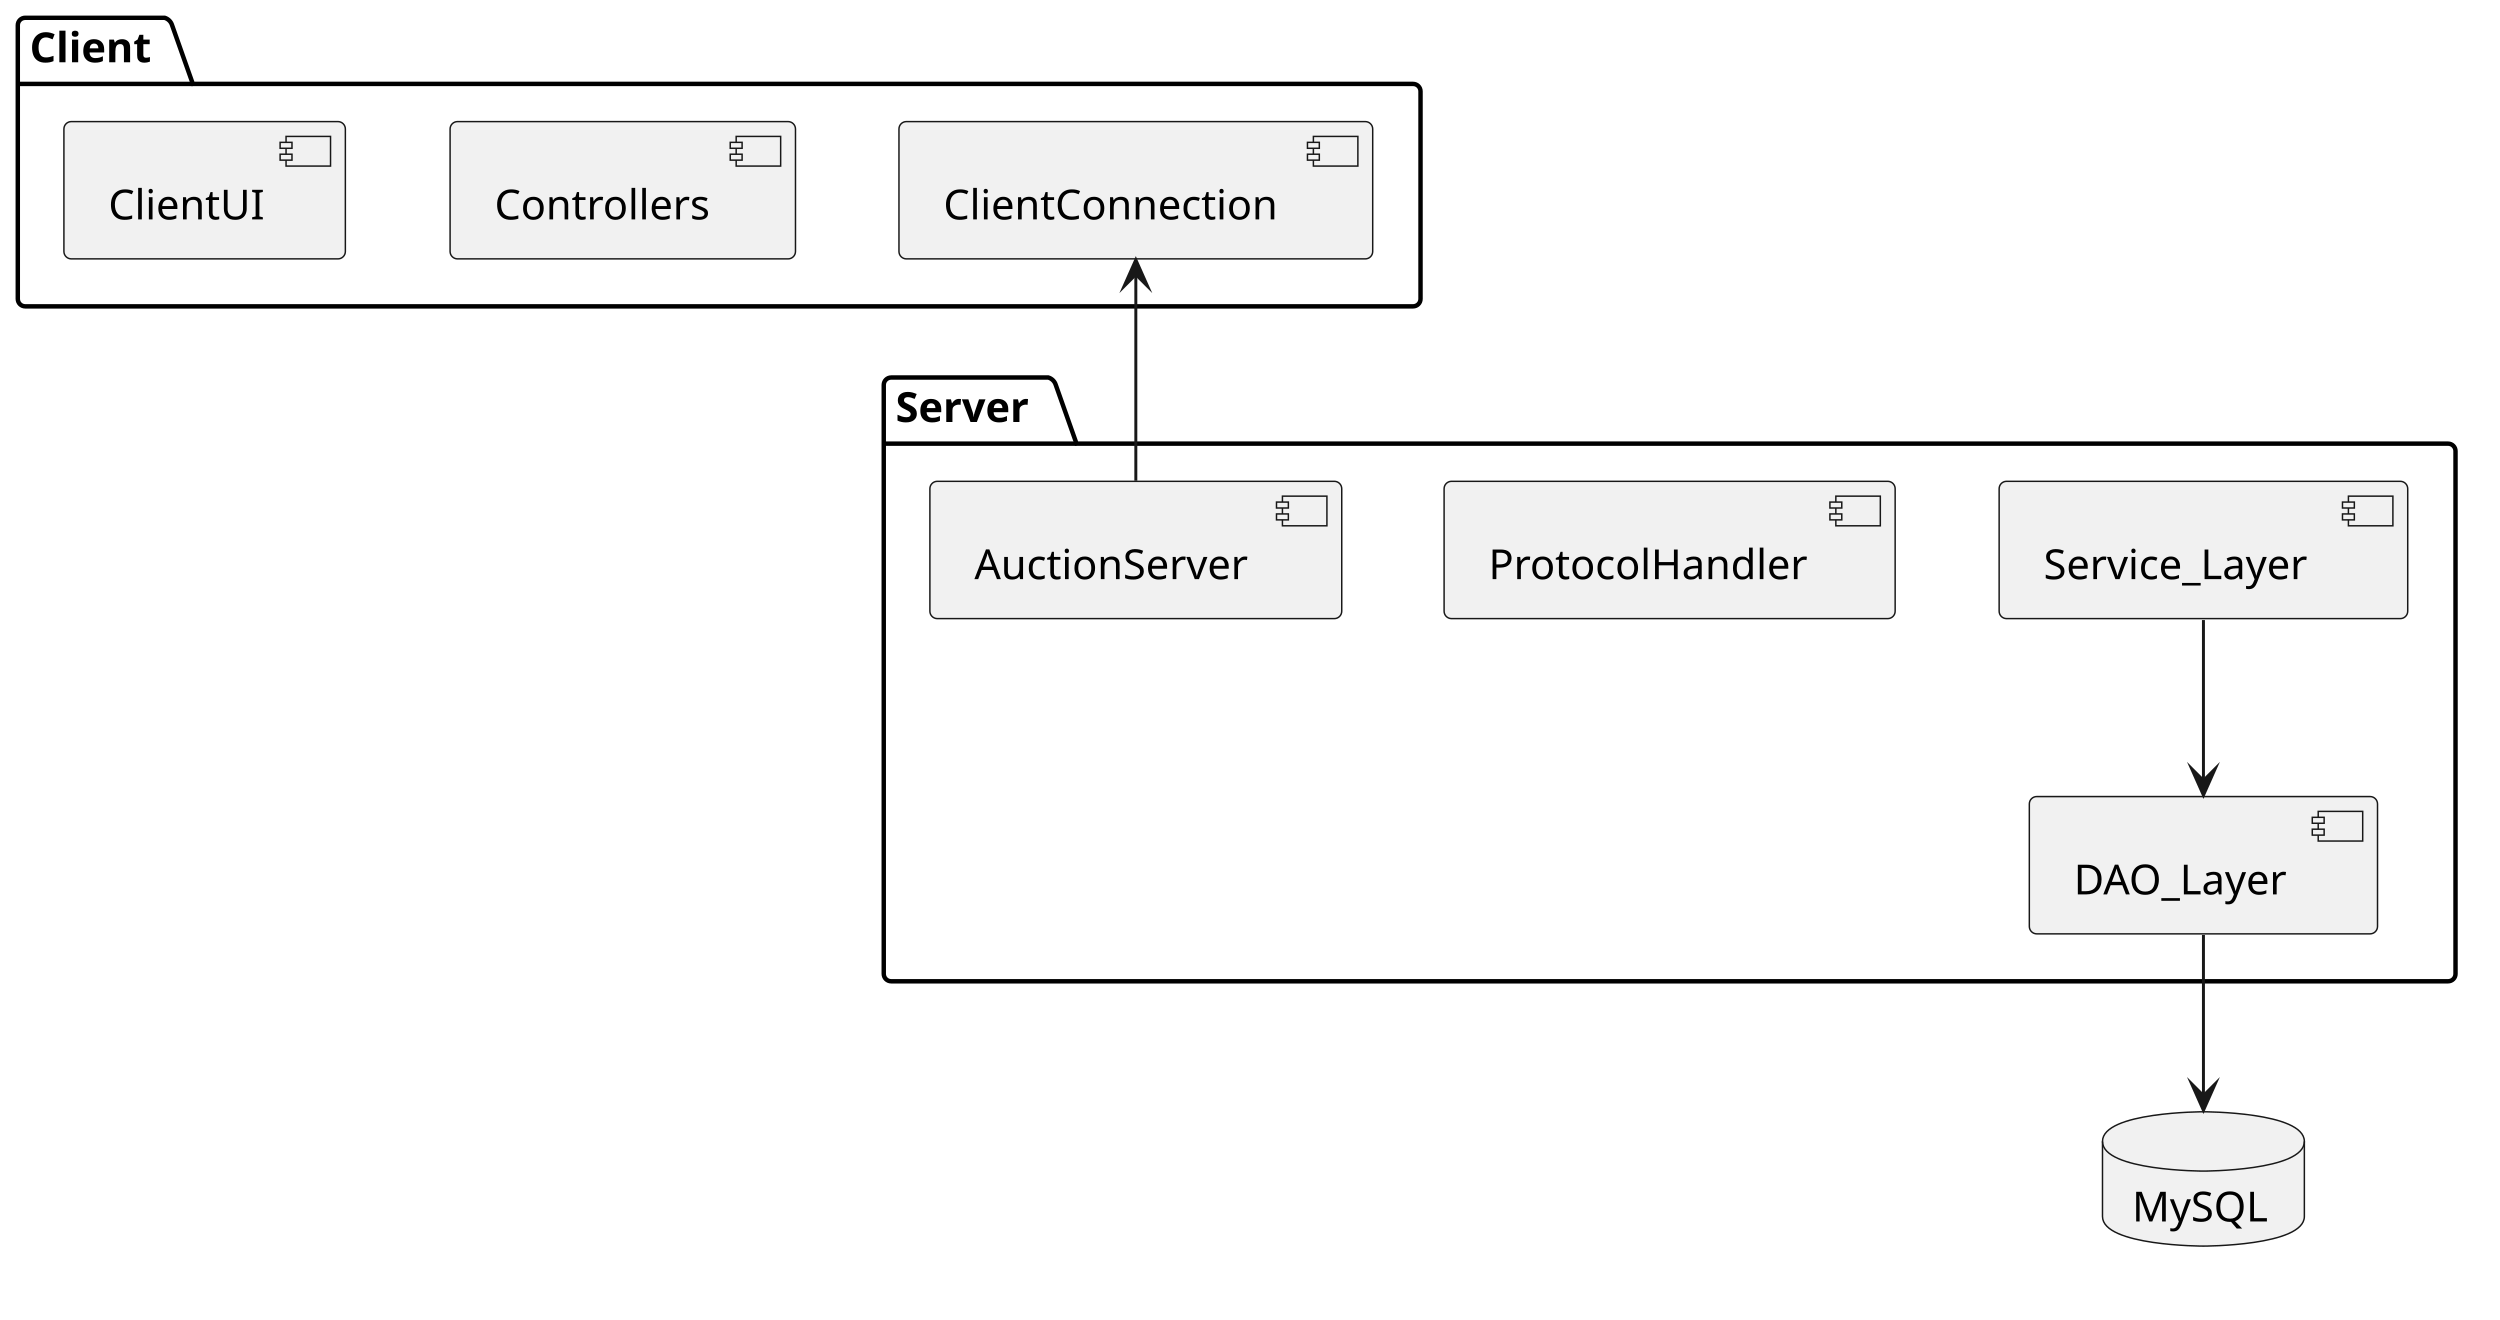
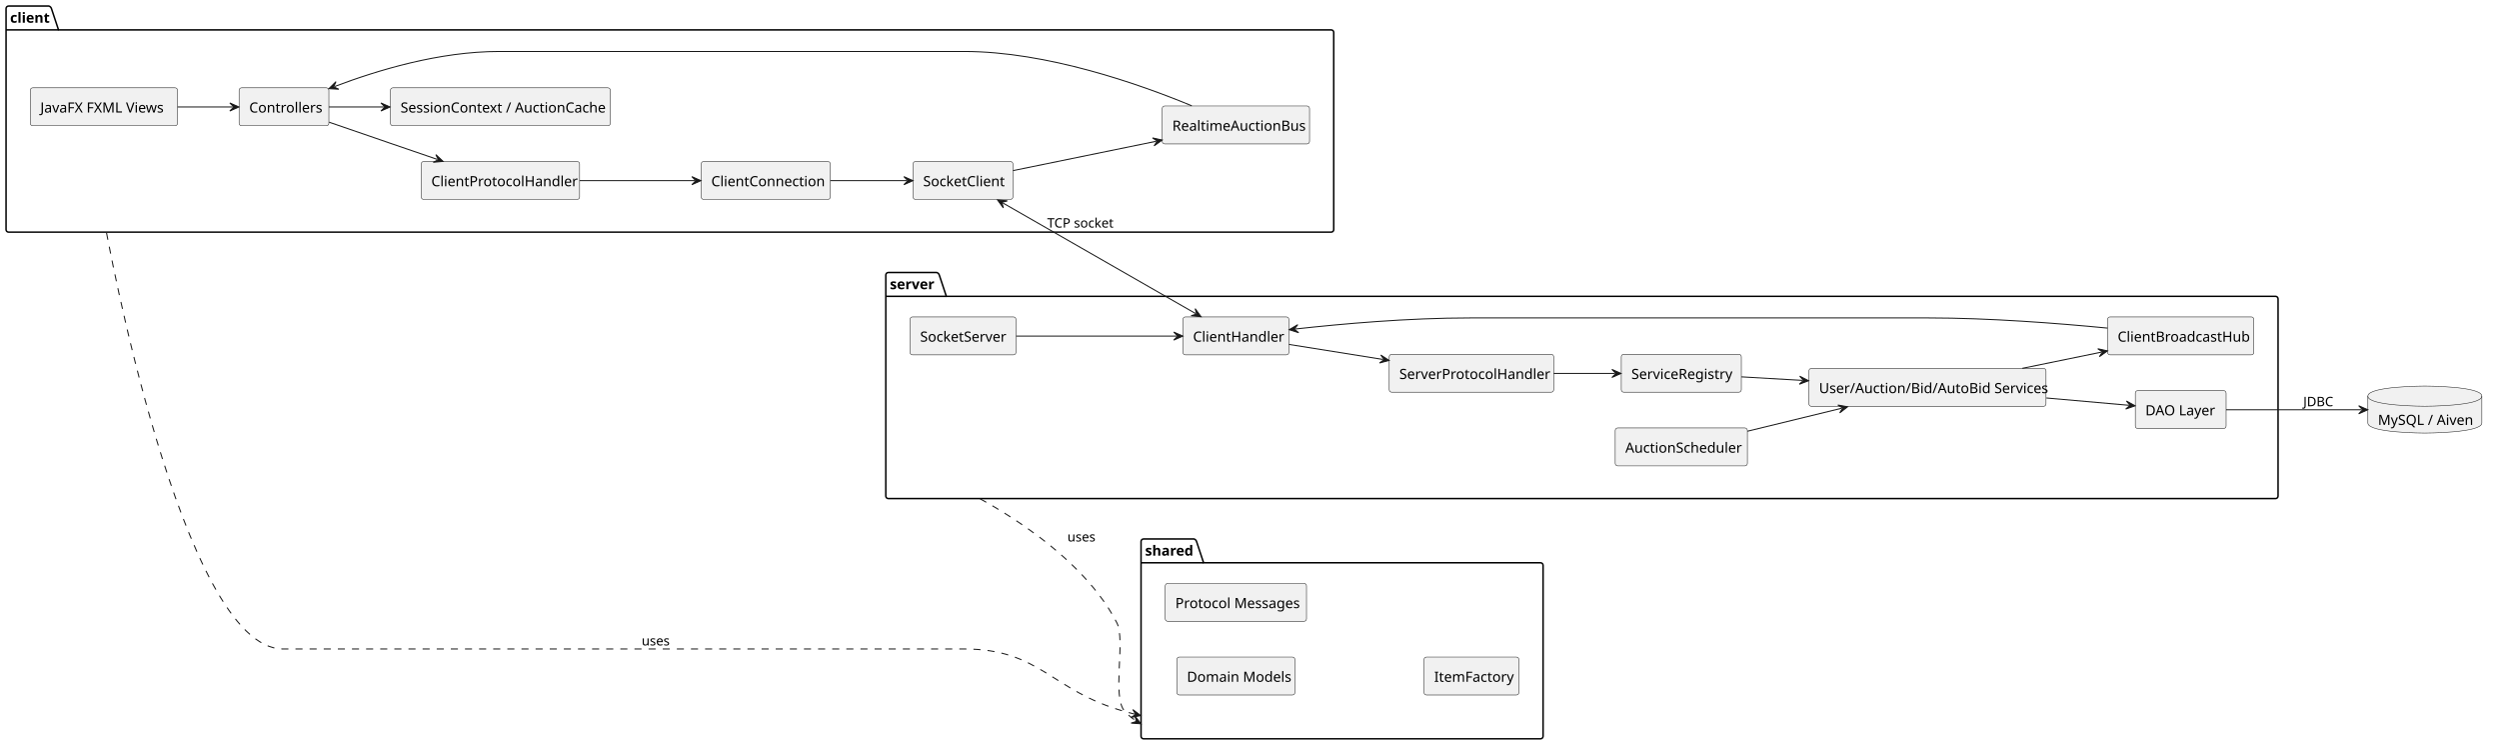
- <svg xmlns="http://www.w3.org/2000/svg" contentStyleType="text/css" data-diagram-type="DESCRIPTION" height="445px" preserveAspectRatio="none" style="width:843px;height:445px;background:#FFFFFF;" version="1.1" viewBox="0 0 843 445" width="843px" zoomAndPan="magnify">
+ <svg xmlns="http://www.w3.org/2000/svg" contentStyleType="text/css" height="739px" preserveAspectRatio="none" style="width:2477px;height:739px;background:#FFFFFF;" version="1.1" viewBox="0 0 2477 739" width="2477px" zoomAndPan="magnify">
  <defs />
  <g>
-     <g class="cluster" data-qualified-name="Client" data-source-line="2" id="ent0001">
-       <path d="M8.5,6 L55.526,6 A3.75,3.75 0 0 1 58.026,8.5 L65.026,28.297 L476.5,28.297 A2.5,2.5 0 0 1 479,30.797 L479,100.8 A2.5,2.5 0 0 1 476.5,103.3 L8.5,103.3 A2.5,2.5 0 0 1 6,100.8 L6,8.5 A2.5,2.5 0 0 1 8.5,6" fill="none" style="stroke:#000000;stroke-width:1.5;" />
-       <line style="stroke:#000000;stroke-width:1.5;" x1="6" x2="65.026" y1="28.297" y2="28.297" />
-       <text fill="#000000" font-family="sans-serif" font-size="14" font-weight="700" lengthAdjust="spacing" textLength="46.026" x="10" y="20.995">Client</text>
+     <g id="cluster_client">
+       <path d="M8.5,6 L48.5,6 A3.75,3.75 0 0 1 51,8.5 L58,29.609 L1319.5,29.609 A2.5,2.5 0 0 1 1322,32.109 L1322,227.5 A2.5,2.5 0 0 1 1319.5,230 L8.5,230 A2.5,2.5 0 0 1 6,227.5 L6,8.5 A2.5,2.5 0 0 1 8.5,6 " fill="none" style="stroke:#000000;stroke-width:1.5;" />
+       <line style="stroke:#000000;stroke-width:1.5;" x1="6" x2="58" y1="29.609" y2="29.609" />
+       <text fill="#000000" font-family="sans-serif" font-size="14" font-weight="bold" lengthAdjust="spacing" textLength="39" x="10" y="22.533">client</text>
    </g>
-     <g class="cluster" data-qualified-name="Server" data-source-line="8" id="ent0005">
-       <path d="M300.5,127.3 L353.508,127.3 A3.75,3.75 0 0 1 356.008,129.8 L363.008,149.597 L825.5,149.597 A2.5,2.5 0 0 1 828,152.097 L828,328.39 A2.5,2.5 0 0 1 825.5,330.89 L300.5,330.89 A2.5,2.5 0 0 1 298,328.39 L298,129.8 A2.5,2.5 0 0 1 300.5,127.3" fill="none" style="stroke:#000000;stroke-width:1.5;" />
-       <line style="stroke:#000000;stroke-width:1.5;" x1="298" x2="363.008" y1="149.597" y2="149.597" />
-       <text fill="#000000" font-family="sans-serif" font-size="14" font-weight="700" lengthAdjust="spacing" textLength="52.008" x="302" y="142.295">Server</text>
+     <g id="cluster_shared">
+       <path d="M1133.5,534 L1183.5,534 A3.75,3.75 0 0 1 1186,536.5 L1193,557.609 L1527,557.609 A2.5,2.5 0 0 1 1529.5,560.109 L1529.5,729.5 A2.5,2.5 0 0 1 1527,732 L1133.5,732 A2.5,2.5 0 0 1 1131,729.5 L1131,536.5 A2.5,2.5 0 0 1 1133.5,534 " fill="none" style="stroke:#000000;stroke-width:1.5;" />
+       <line style="stroke:#000000;stroke-width:1.5;" x1="1131" x2="1193" y1="557.609" y2="557.609" />
+       <text fill="#000000" font-family="sans-serif" font-size="14" font-weight="bold" lengthAdjust="spacing" textLength="49" x="1135" y="550.533">shared</text>
    </g>
-     <g class="entity" data-qualified-name="Client.ClientUI" data-source-line="3" id="ent0002">
-       <rect fill="#F1F1F1" height="46.297" rx="2.5" ry="2.5" style="stroke:#181818;stroke-width:0.5;" width="94.906" x="21.55" y="41" />
-       <rect fill="#F1F1F1" height="10" style="stroke:#181818;stroke-width:0.5;" width="15" x="96.456" y="46" />
-       <rect fill="#F1F1F1" height="2" style="stroke:#181818;stroke-width:0.5;" width="4" x="94.456" y="48" />
-       <rect fill="#F1F1F1" height="2" style="stroke:#181818;stroke-width:0.5;" width="4" x="94.456" y="52" />
-       <text fill="#000000" font-family="sans-serif" font-size="14" lengthAdjust="spacing" textLength="54.906" x="36.55" y="73.995">ClientUI</text>
+     <g id="cluster_server">
+       <path d="M880.5,270 L928.5,270 A3.75,3.75 0 0 1 931,272.5 L938,293.609 L2255.5,293.609 A2.5,2.5 0 0 1 2258,296.109 L2258,491.5 A2.5,2.5 0 0 1 2255.5,494 L880.5,494 A2.5,2.5 0 0 1 878,491.5 L878,272.5 A2.5,2.5 0 0 1 880.5,270 " fill="none" style="stroke:#000000;stroke-width:1.5;" />
+       <line style="stroke:#000000;stroke-width:1.5;" x1="878" x2="938" y1="293.609" y2="293.609" />
+       <text fill="#000000" font-family="sans-serif" font-size="14" font-weight="bold" lengthAdjust="spacing" textLength="47" x="882" y="286.533">server</text>
    </g>
-     <g class="entity" data-qualified-name="Client.Controllers" data-source-line="4" id="ent0003">
-       <rect fill="#F1F1F1" height="46.297" rx="2.5" ry="2.5" style="stroke:#181818;stroke-width:0.5;" width="116.467" x="151.77" y="41" />
-       <rect fill="#F1F1F1" height="10" style="stroke:#181818;stroke-width:0.5;" width="15" x="248.237" y="46" />
-       <rect fill="#F1F1F1" height="2" style="stroke:#181818;stroke-width:0.5;" width="4" x="246.237" y="48" />
-       <rect fill="#F1F1F1" height="2" style="stroke:#181818;stroke-width:0.5;" width="4" x="246.237" y="52" />
-       <text fill="#000000" font-family="sans-serif" font-size="14" lengthAdjust="spacing" textLength="76.467" x="166.77" y="73.995">Controllers</text>
+     <g id="elem_V">
+       <rect fill="#F1F1F1" height="37.609" rx="2.5" ry="2.5" style="stroke:#181818;stroke-width:0.5;" width="146" x="30" y="87" />
+       <text fill="#000000" font-family="sans-serif" font-size="14" lengthAdjust="spacing" textLength="126" x="40" y="111.533">JavaFX FXML Views</text>
    </g>
-     <g class="entity" data-qualified-name="Client.ClientConnection" data-source-line="5" id="ent0004">
-       <rect fill="#F1F1F1" height="46.297" rx="2.5" ry="2.5" style="stroke:#181818;stroke-width:0.5;" width="159.745" x="303.13" y="41" />
-       <rect fill="#F1F1F1" height="10" style="stroke:#181818;stroke-width:0.5;" width="15" x="442.875" y="46" />
-       <rect fill="#F1F1F1" height="2" style="stroke:#181818;stroke-width:0.5;" width="4" x="440.875" y="48" />
-       <rect fill="#F1F1F1" height="2" style="stroke:#181818;stroke-width:0.5;" width="4" x="440.875" y="52" />
-       <text fill="#000000" font-family="sans-serif" font-size="14" lengthAdjust="spacing" textLength="119.745" x="318.13" y="73.995">ClientConnection</text>
+     <g id="elem_C">
+       <rect fill="#F1F1F1" height="37.609" rx="2.5" ry="2.5" style="stroke:#181818;stroke-width:0.5;" width="89" x="237" y="87" />
+       <text fill="#000000" font-family="sans-serif" font-size="14" lengthAdjust="spacing" textLength="69" x="247" y="111.533">Controllers</text>
    </g>
-     <g class="entity" data-qualified-name="Server.AuctionServer" data-source-line="9" id="ent0006">
-       <rect fill="#F1F1F1" height="46.297" rx="2.5" ry="2.5" style="stroke:#181818;stroke-width:0.5;" width="138.875" x="313.56" y="162.3" />
-       <rect fill="#F1F1F1" height="10" style="stroke:#181818;stroke-width:0.5;" width="15" x="432.435" y="167.3" />
-       <rect fill="#F1F1F1" height="2" style="stroke:#181818;stroke-width:0.5;" width="4" x="430.435" y="169.3" />
-       <rect fill="#F1F1F1" height="2" style="stroke:#181818;stroke-width:0.5;" width="4" x="430.435" y="173.3" />
-       <text fill="#000000" font-family="sans-serif" font-size="14" lengthAdjust="spacing" textLength="98.875" x="328.56" y="195.295">AuctionServer</text>
+     <g id="elem_CPH">
+       <rect fill="#F1F1F1" height="37.609" rx="2.5" ry="2.5" style="stroke:#181818;stroke-width:0.5;" width="157" x="417.5" y="160" />
+       <text fill="#000000" font-family="sans-serif" font-size="14" lengthAdjust="spacing" textLength="137" x="427.5" y="184.533">ClientProtocolHandler</text>
    </g>
-     <g class="entity" data-qualified-name="Server.ProtocolHandler" data-source-line="10" id="ent0007">
-       <rect fill="#F1F1F1" height="46.297" rx="2.5" ry="2.5" style="stroke:#181818;stroke-width:0.5;" width="152.096" x="486.95" y="162.3" />
-       <rect fill="#F1F1F1" height="10" style="stroke:#181818;stroke-width:0.5;" width="15" x="619.046" y="167.3" />
-       <rect fill="#F1F1F1" height="2" style="stroke:#181818;stroke-width:0.5;" width="4" x="617.046" y="169.3" />
-       <rect fill="#F1F1F1" height="2" style="stroke:#181818;stroke-width:0.5;" width="4" x="617.046" y="173.3" />
-       <text fill="#000000" font-family="sans-serif" font-size="14" lengthAdjust="spacing" textLength="112.096" x="501.95" y="195.295">ProtocolHandler</text>
+     <g id="elem_CC">
+       <rect fill="#F1F1F1" height="37.609" rx="2.5" ry="2.5" style="stroke:#181818;stroke-width:0.5;" width="128" x="695" y="160" />
+       <text fill="#000000" font-family="sans-serif" font-size="14" lengthAdjust="spacing" textLength="108" x="705" y="184.533">ClientConnection</text>
    </g>
-     <g class="entity" data-qualified-name="Server.Service_Layer" data-source-line="11" id="ent0008">
-       <rect fill="#F1F1F1" height="46.297" rx="2.5" ry="2.5" style="stroke:#181818;stroke-width:0.5;" width="137.774" x="674.11" y="162.3" />
-       <rect fill="#F1F1F1" height="10" style="stroke:#181818;stroke-width:0.5;" width="15" x="791.884" y="167.3" />
-       <rect fill="#F1F1F1" height="2" style="stroke:#181818;stroke-width:0.5;" width="4" x="789.884" y="169.3" />
-       <rect fill="#F1F1F1" height="2" style="stroke:#181818;stroke-width:0.5;" width="4" x="789.884" y="173.3" />
-       <text fill="#000000" font-family="sans-serif" font-size="14" lengthAdjust="spacing" textLength="97.774" x="689.11" y="195.295">Service_Layer</text>
+     <g id="elem_SC">
+       <rect fill="#F1F1F1" height="37.609" rx="2.5" ry="2.5" style="stroke:#181818;stroke-width:0.5;" width="99" x="905" y="160" />
+       <text fill="#000000" font-family="sans-serif" font-size="14" lengthAdjust="spacing" textLength="79" x="915" y="184.533">SocketClient</text>
    </g>
-     <g class="entity" data-qualified-name="Server.DAO_Layer" data-source-line="12" id="ent0009">
-       <rect fill="#F1F1F1" height="46.297" rx="2.5" ry="2.5" style="stroke:#181818;stroke-width:0.5;" width="117.41" x="684.29" y="268.6" />
-       <rect fill="#F1F1F1" height="10" style="stroke:#181818;stroke-width:0.5;" width="15" x="781.7" y="273.6" />
-       <rect fill="#F1F1F1" height="2" style="stroke:#181818;stroke-width:0.5;" width="4" x="779.7" y="275.6" />
-       <rect fill="#F1F1F1" height="2" style="stroke:#181818;stroke-width:0.5;" width="4" x="779.7" y="279.6" />
-       <text fill="#000000" font-family="sans-serif" font-size="14" lengthAdjust="spacing" textLength="77.41" x="699.29" y="301.595">DAO_Layer</text>
+     <g id="elem_RAB">
+       <rect fill="#F1F1F1" height="37.609" rx="2.5" ry="2.5" style="stroke:#181818;stroke-width:0.5;" width="146" x="1152" y="105" />
+       <text fill="#000000" font-family="sans-serif" font-size="14" lengthAdjust="spacing" textLength="126" x="1162" y="129.533">RealtimeAuctionBus</text>
    </g>
-     <g class="entity" data-qualified-name="DB" data-source-line="15" id="ent0010">
-       <path d="M708.96,384.89 C708.96,374.89 742.995,374.89 742.995,374.89 C742.995,374.89 777.03,374.89 777.03,384.89 L777.03,410.187 C777.03,420.187 742.995,420.187 742.995,420.187 C742.995,420.187 708.96,420.187 708.96,410.187 L708.96,384.89" fill="#F1F1F1" style="stroke:#181818;stroke-width:0.5;" />
-       <path d="M708.96,384.89 C708.96,394.89 742.995,394.89 742.995,394.89 C742.995,394.89 777.03,394.89 777.03,384.89" fill="none" style="stroke:#181818;stroke-width:0.5;" />
-       <text fill="#000000" font-family="sans-serif" font-size="14" lengthAdjust="spacing" textLength="48.07" x="718.96" y="411.885">MySQL</text>
+     <g id="elem_ClientState">
+       <rect fill="#F1F1F1" height="37.609" rx="2.5" ry="2.5" style="stroke:#181818;stroke-width:0.5;" width="218" x="387" y="87" />
+       <text fill="#000000" font-family="sans-serif" font-size="14" lengthAdjust="spacing" textLength="198" x="397" y="111.533">SessionContext / AuctionCache</text>
    </g>
-     <g class="link" data-entity-1="ent0004" data-entity-2="ent0006" data-link-type="dependency" data-source-line="17" id="lnk11">
-       <path d="M383,92.59 C383,113.92 383,140.81 383,162.11" fill="none" id="ClientConnection-backto-AuctionServer" style="stroke:#181818;stroke-width:1;" />
-       <polygon fill="#181818" points="383,87.59,379,96.59,383,92.59,387,96.59,383,87.59" style="stroke:#181818;stroke-width:1;stroke-linejoin:miter;stroke-miterlimit:10;" />
+     <g id="elem_SharedModels">
+       <rect fill="#F1F1F1" height="37.609" rx="2.5" ry="2.5" style="stroke:#181818;stroke-width:0.5;" width="117" x="1166.5" y="651" />
+       <text fill="#000000" font-family="sans-serif" font-size="14" lengthAdjust="spacing" textLength="97" x="1176.5" y="675.533">Domain Models</text>
    </g>
-     <g class="link" data-entity-1="ent0008" data-entity-2="ent0009" data-link-type="dependency" data-source-line="18" id="lnk12">
-       <path d="M743,209.08 C743,226.57 743,245.68 743,263.16" fill="none" id="Service_Layer-to-DAO_Layer" style="stroke:#181818;stroke-width:1;" />
-       <polygon fill="#181818" points="743,268.16,747,259.16,743,263.16,739,259.16,743,268.16" style="stroke:#181818;stroke-width:1;stroke-linejoin:miter;stroke-miterlimit:10;" />
+     <g id="elem_SharedProtocol">
+       <rect fill="#F1F1F1" height="37.609" rx="2.5" ry="2.5" style="stroke:#181818;stroke-width:0.5;" width="140" x="1155" y="578" />
+       <text fill="#000000" font-family="sans-serif" font-size="14" lengthAdjust="spacing" textLength="120" x="1165" y="602.533">Protocol Messages</text>
    </g>
-     <g class="link" data-entity-1="ent0009" data-entity-2="ent0010" data-link-type="dependency" data-source-line="19" id="lnk13">
-       <path d="M743,315.27 C743,332.8 743,351.99 743,369.42" fill="none" id="DAO_Layer-to-DB" style="stroke:#181818;stroke-width:1;" />
-       <polygon fill="#181818" points="743,374.42,747,365.42,743,369.42,739,365.42,743,374.42" style="stroke:#181818;stroke-width:1;stroke-linejoin:miter;stroke-miterlimit:10;" />
+     <g id="elem_SharedFactory">
+       <rect fill="#F1F1F1" height="37.609" rx="2.5" ry="2.5" style="stroke:#181818;stroke-width:0.5;" width="94" x="1411.5" y="651" />
+       <text fill="#000000" font-family="sans-serif" font-size="14" lengthAdjust="spacing" textLength="74" x="1421.5" y="675.533">ItemFactory</text>
+     </g>
+     <g id="elem_SS">
+       <rect fill="#F1F1F1" height="37.609" rx="2.5" ry="2.5" style="stroke:#181818;stroke-width:0.5;" width="105" x="902" y="314" />
+       <text fill="#000000" font-family="sans-serif" font-size="14" lengthAdjust="spacing" textLength="85" x="912" y="338.533">SocketServer</text>
+     </g>
+     <g id="elem_CH">
+       <rect fill="#F1F1F1" height="37.609" rx="2.5" ry="2.5" style="stroke:#181818;stroke-width:0.5;" width="105" x="1172.5" y="314" />
+       <text fill="#000000" font-family="sans-serif" font-size="14" lengthAdjust="spacing" textLength="85" x="1182.5" y="338.533">ClientHandler</text>
+     </g>
+     <g id="elem_SPH">
+       <rect fill="#F1F1F1" height="37.609" rx="2.5" ry="2.5" style="stroke:#181818;stroke-width:0.5;" width="163" x="1377" y="351" />
+       <text fill="#000000" font-family="sans-serif" font-size="14" lengthAdjust="spacing" textLength="143" x="1387" y="375.533">ServerProtocolHandler</text>
+     </g>
+     <g id="elem_SR">
+       <rect fill="#F1F1F1" height="37.609" rx="2.5" ry="2.5" style="stroke:#181818;stroke-width:0.5;" width="119" x="1607" y="351" />
+       <text fill="#000000" font-family="sans-serif" font-size="14" lengthAdjust="spacing" textLength="99" x="1617" y="375.533">ServiceRegistry</text>
+     </g>
+     <g id="elem_SVC">
+       <rect fill="#F1F1F1" height="37.609" rx="2.5" ry="2.5" style="stroke:#181818;stroke-width:0.5;" width="235" x="1793" y="365" />
+       <text fill="#000000" font-family="sans-serif" font-size="14" lengthAdjust="spacing" textLength="215" x="1803" y="389.533">User/Auction/Bid/AutoBid Services</text>
+     </g>
+     <g id="elem_AS">
+       <rect fill="#F1F1F1" height="37.609" rx="2.5" ry="2.5" style="stroke:#181818;stroke-width:0.5;" width="131" x="1601" y="424" />
+       <text fill="#000000" font-family="sans-serif" font-size="14" lengthAdjust="spacing" textLength="111" x="1611" y="448.533">AuctionScheduler</text>
+     </g>
+     <g id="elem_CBH">
+       <rect fill="#F1F1F1" height="37.609" rx="2.5" ry="2.5" style="stroke:#181818;stroke-width:0.5;" width="145" x="2089" y="314" />
+       <text fill="#000000" font-family="sans-serif" font-size="14" lengthAdjust="spacing" textLength="125" x="2099" y="338.533">ClientBroadcastHub</text>
+     </g>
+     <g id="elem_DAO">
+       <rect fill="#F1F1F1" height="37.609" rx="2.5" ry="2.5" style="stroke:#181818;stroke-width:0.5;" width="90" x="2116.5" y="387" />
+       <text fill="#000000" font-family="sans-serif" font-size="14" lengthAdjust="spacing" textLength="70" x="2126.5" y="411.533">DAO Layer</text>
+     </g>
+     <g id="elem_DB">
+       <path d="M2347,392.5 C2347,382.5 2403.5,382.5 2403.5,382.5 C2403.5,382.5 2460,382.5 2460,392.5 L2460,419.109 C2460,429.109 2403.5,429.109 2403.5,429.109 C2403.5,429.109 2347,429.109 2347,419.109 L2347,392.5 " fill="#F1F1F1" style="stroke:#181818;stroke-width:0.5;" />
+       <path d="M2347,392.5 C2347,402.5 2403.5,402.5 2403.5,402.5 C2403.5,402.5 2460,402.5 2460,392.5 " fill="none" style="stroke:#181818;stroke-width:0.5;" />
+       <text fill="#000000" font-family="sans-serif" font-size="14" lengthAdjust="spacing" textLength="93" x="2357" y="421.033">MySQL / Aiven</text>
+     </g>
+     <g id="link_V_C">
+       <path d="M176.04,106 C196.63,106 212.44,106 230.78,106 " fill="none" id="V-to-C" style="stroke:#181818;stroke-width:1.0;" />
+       <polygon fill="#181818" points="236.78,106,227.78,102,231.78,106,227.78,110,236.78,106" style="stroke:#181818;stroke-width:1.0;" />
+     </g>
+     <g id="link_C_CPH">
+       <path d="M326.22,121.08 C344.94,127.53 367.04,135.14 387,142 C403.96,147.83 416.754,152.216 433.544,157.966 " fill="none" id="C-to-CPH" style="stroke:#181818;stroke-width:1.0;" />
+       <polygon fill="#181818" points="439.22,159.91,432.001,153.21,434.49,158.29,429.409,160.778,439.22,159.91" style="stroke:#181818;stroke-width:1.0;" />
+     </g>
+     <g id="link_C_ClientState">
+       <path d="M326.02,106 C343.74,106 359.1,106 380.58,106 " fill="none" id="C-to-ClientState" style="stroke:#181818;stroke-width:1.0;" />
+       <polygon fill="#181818" points="386.58,106,377.58,102,381.58,106,377.58,110,386.58,106" style="stroke:#181818;stroke-width:1.0;" />
+     </g>
+     <g id="link_CPH_CC">
+       <path d="M574.6,179 C612.92,179 652.56,179 688.73,179 " fill="none" id="CPH-to-CC" style="stroke:#181818;stroke-width:1.0;" />
+       <polygon fill="#181818" points="694.73,179,685.73,175,689.73,179,685.73,183,694.73,179" style="stroke:#181818;stroke-width:1.0;" />
+     </g>
+     <g id="link_CC_SC">
+       <path d="M823.09,179 C849.67,179 874.12,179 898.91,179 " fill="none" id="CC-to-SC" style="stroke:#181818;stroke-width:1.0;" />
+       <polygon fill="#181818" points="904.91,179,895.91,175,899.91,179,895.91,183,904.91,179" style="stroke:#181818;stroke-width:1.0;" />
+     </g>
+     <g id="link_SC_RAB">
+       <path d="M1004.12,169.04 C1045.38,160.59 1099.272,149.554 1146.092,139.964 " fill="none" id="SC-to-RAB" style="stroke:#181818;stroke-width:1.0;" />
+       <polygon fill="#181818" points="1151.97,138.76,1142.35,136.647,1147.072,139.763,1143.956,144.485,1151.97,138.76" style="stroke:#181818;stroke-width:1.0;" />
+     </g>
+     <g id="link_RAB_C">
+       <path d="M1181.26,104.82 C1129.08,83.19 1037.62,51 955.5,51 C495,51 495,51 495,51 C434.98,51 373.992,69.698 331.622,85.718 " fill="none" id="RAB-to-C" style="stroke:#181818;stroke-width:1.0;" />
+       <polygon fill="#181818" points="326.01,87.84,335.843,88.398,330.687,86.072,333.014,80.915,326.01,87.84" style="stroke:#181818;stroke-width:1.0;" />
+     </g>
+     <g id="link_SS_CH">
+       <path d="M1007.27,333 C1054.81,333 1118.89,333 1166.39,333 " fill="none" id="SS-to-CH" style="stroke:#181818;stroke-width:1.0;" />
+       <polygon fill="#181818" points="1172.39,333,1163.39,329,1167.39,333,1163.39,337,1172.39,333" style="stroke:#181818;stroke-width:1.0;" />
+     </g>
+     <g id="link_CH_SPH">
+       <path d="M1277.66,341.26 C1306.85,345.92 1338.045,350.902 1370.975,356.172 " fill="none" id="CH-to-SPH" style="stroke:#181818;stroke-width:1.0;" />
+       <polygon fill="#181818" points="1376.9,357.12,1368.645,351.748,1371.963,356.33,1367.381,359.647,1376.9,357.12" style="stroke:#181818;stroke-width:1.0;" />
+     </g>
+     <g id="link_SPH_SR">
+       <path d="M1540.03,370 C1562.26,370 1579.96,370 1600.71,370 " fill="none" id="SPH-to-SR" style="stroke:#181818;stroke-width:1.0;" />
+       <polygon fill="#181818" points="1606.71,370,1597.71,366,1601.71,370,1597.71,374,1606.71,370" style="stroke:#181818;stroke-width:1.0;" />
+     </g>
+     <g id="link_SR_SVC">
+       <path d="M1726.08,373.39 C1746.22,374.55 1763.56,375.553 1786.67,376.893 " fill="none" id="SR-to-SVC" style="stroke:#181818;stroke-width:1.0;" />
+       <polygon fill="#181818" points="1792.66,377.24,1783.907,372.726,1787.668,376.951,1783.444,380.712,1792.66,377.24" style="stroke:#181818;stroke-width:1.0;" />
+     </g>
+     <g id="link_AS_SVC">
+       <path d="M1732.03,427.27 C1762.56,419.82 1793.431,412.302 1825.521,404.472 " fill="none" id="AS-to-SVC" style="stroke:#181818;stroke-width:1.0;" />
+       <polygon fill="#181818" points="1831.35,403.05,1821.658,401.297,1826.493,404.235,1823.555,409.069,1831.35,403.05" style="stroke:#181818;stroke-width:1.0;" />
+     </g>
+     <g id="link_SVC_DAO">
+       <path d="M2028.34,394.32 C2059.68,397.09 2085.693,399.391 2110.343,401.571 " fill="none" id="SVC-to-DAO" style="stroke:#181818;stroke-width:1.0;" />
+       <polygon fill="#181818" points="2116.32,402.1,2107.707,397.323,2111.339,401.659,2107.003,405.292,2116.32,402.1" style="stroke:#181818;stroke-width:1.0;" />
+     </g>
+     <g id="link_SVC_CBH">
+       <path d="M2004.57,364.94 C2032.48,359.22 2056.752,354.255 2083.042,348.865 " fill="none" id="SVC-to-CBH" style="stroke:#181818;stroke-width:1.0;" />
+       <polygon fill="#181818" points="2088.92,347.66,2079.3,345.549,2084.022,348.664,2080.907,353.386,2088.92,347.66" style="stroke:#181818;stroke-width:1.0;" />
+     </g>
+     <g id="link_CBH_CH">
+       <path d="M2088.95,325.08 C2039.24,320.25 1971.42,315 1911.5,315 C1457.5,315 1457.5,315 1457.5,315 C1395.62,315 1330.684,320.811 1283.824,325.991 " fill="none" id="CBH-to-CH" style="stroke:#181818;stroke-width:1.0;" />
+       <polygon fill="#181818" points="1277.86,326.65,1287.245,329.637,1282.83,326.101,1286.366,321.685,1277.86,326.65" style="stroke:#181818;stroke-width:1.0;" />
+     </g>
+     <g id="link_SC_CH">
+       <path d="M993.895,201.025 C1045.395,230.555 1133.555,281.125 1185.255,310.775 " fill="none" id="SC-CH" style="stroke:#181818;stroke-width:1.0;" />
+       <polygon fill="#181818" points="988.69,198.04,994.508,205.987,993.028,200.527,998.487,199.047,988.69,198.04" style="stroke:#181818;stroke-width:1.0;" />
+       <polygon fill="#181818" points="1190.46,313.76,1184.643,305.813,1186.123,311.272,1180.663,312.752,1190.46,313.76" style="stroke:#181818;stroke-width:1.0;" />
+       <text fill="#000000" font-family="sans-serif" font-size="13" lengthAdjust="spacing" textLength="68" x="1038" y="225.495">TCP socket</text>
+     </g>
+     <g id="link_DAO_DB">
+       <path d="M2206.52,406 C2246.03,406 2298.22,406 2340.93,406 " fill="none" id="DAO-to-DB" style="stroke:#181818;stroke-width:1.0;" />
+       <polygon fill="#181818" points="2346.93,406,2337.93,402,2341.93,406,2337.93,410,2346.93,406" style="stroke:#181818;stroke-width:1.0;" />
+       <text fill="#000000" font-family="sans-serif" font-size="13" lengthAdjust="spacing" textLength="33" x="2283" y="402.495">JDBC</text>
+     </g>
+     <g id="link_client_shared">
+       <path d="M105.605,230.675 C105.799,231.693 106.009,232.796 106.236,233.979 C106.69,236.346 107.211,239.036 107.798,242.024 C110.148,253.976 113.553,270.696 117.922,290.578 C126.659,330.343 139.248,382.756 154.946,434.966 C186.343,539.388 230.175,643 280.5,643 C280.5,643 280.5,643 955.5,643 C1031.56,643 1041.73,684.59 1115,705 C1117.914,705.812 1120.883,706.596 1123.887,707.352 C1125.39,707.73 1126.901,708.101 1128.419,708.466 C1129.179,708.648 1124.098,707.459 1124.86,707.637 " fill="none" id="client-to-shared" style="stroke:#181818;stroke-width:1.0;stroke-dasharray:7.0,7.0;" />
+       <polygon fill="#181818" points="1130.702,709.007,1122.853,703.058,1125.834,707.866,1121.026,710.847,1130.702,709.007" style="stroke:#181818;stroke-width:1.0;" />
+       <text fill="#000000" font-family="sans-serif" font-size="13" lengthAdjust="spacing" textLength="28" x="636" y="639.495">uses</text>
+     </g>
+     <g id="link_server_shared">
+       <path d="M971.491,494.256 C971.653,494.344 971.815,494.433 971.979,494.523 C972.307,494.703 972.638,494.885 972.974,495.07 C973.645,495.44 974.332,495.82 975.033,496.212 C986.26,502.474 1001.331,511.486 1017.546,522.885 C1049.977,545.683 1086.99,578.025 1107,617 C1115.97,634.47 1101.7,690.56 1115,705 C1119.1,709.45 1123.841,713.092 1129.004,716.059 C1129.65,716.43 1125.004,713.973 1125.662,714.323 " fill="none" id="server-to-shared" style="stroke:#181818;stroke-width:1.0;stroke-dasharray:7.0,7.0;" />
+       <polygon fill="#181818" points="1130.96,717.14,1124.891,709.383,1126.545,714.792,1121.135,716.446,1130.96,717.14" style="stroke:#181818;stroke-width:1.0;" />
+       <text fill="#000000" font-family="sans-serif" font-size="13" lengthAdjust="spacing" textLength="28" x="1058" y="536.495">uses</text>
    </g>
  </g>
</svg>
